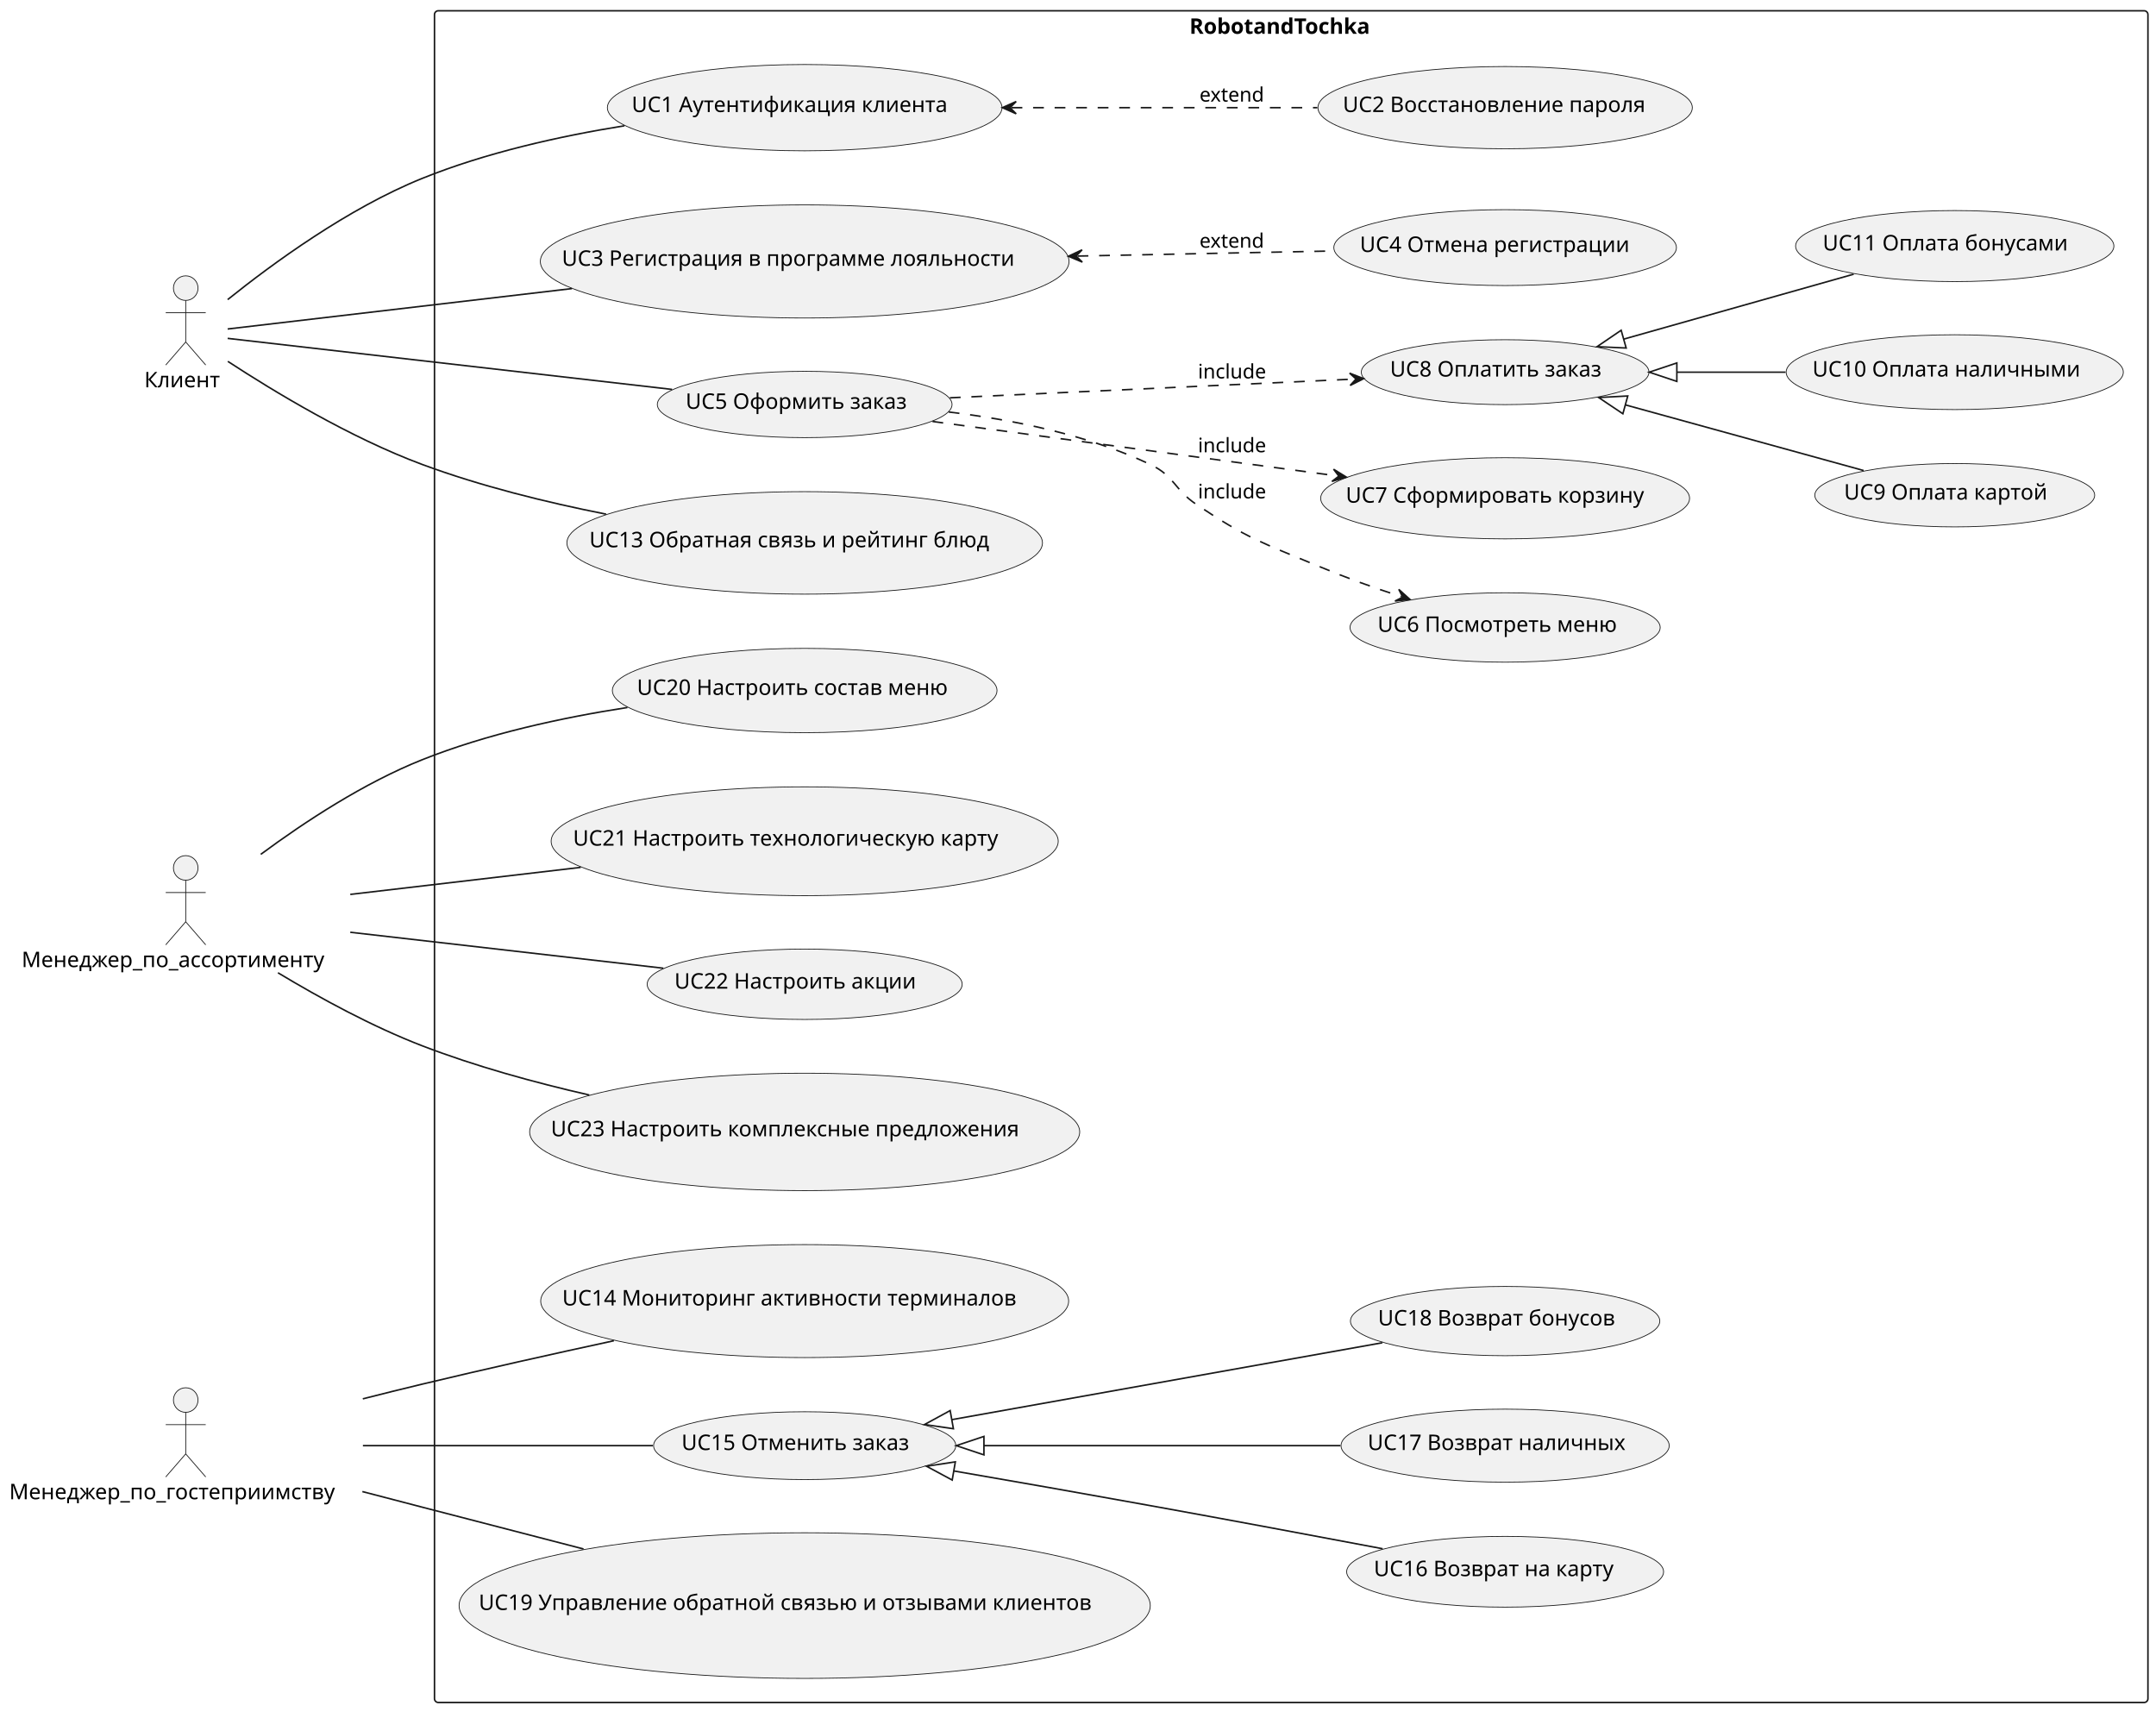
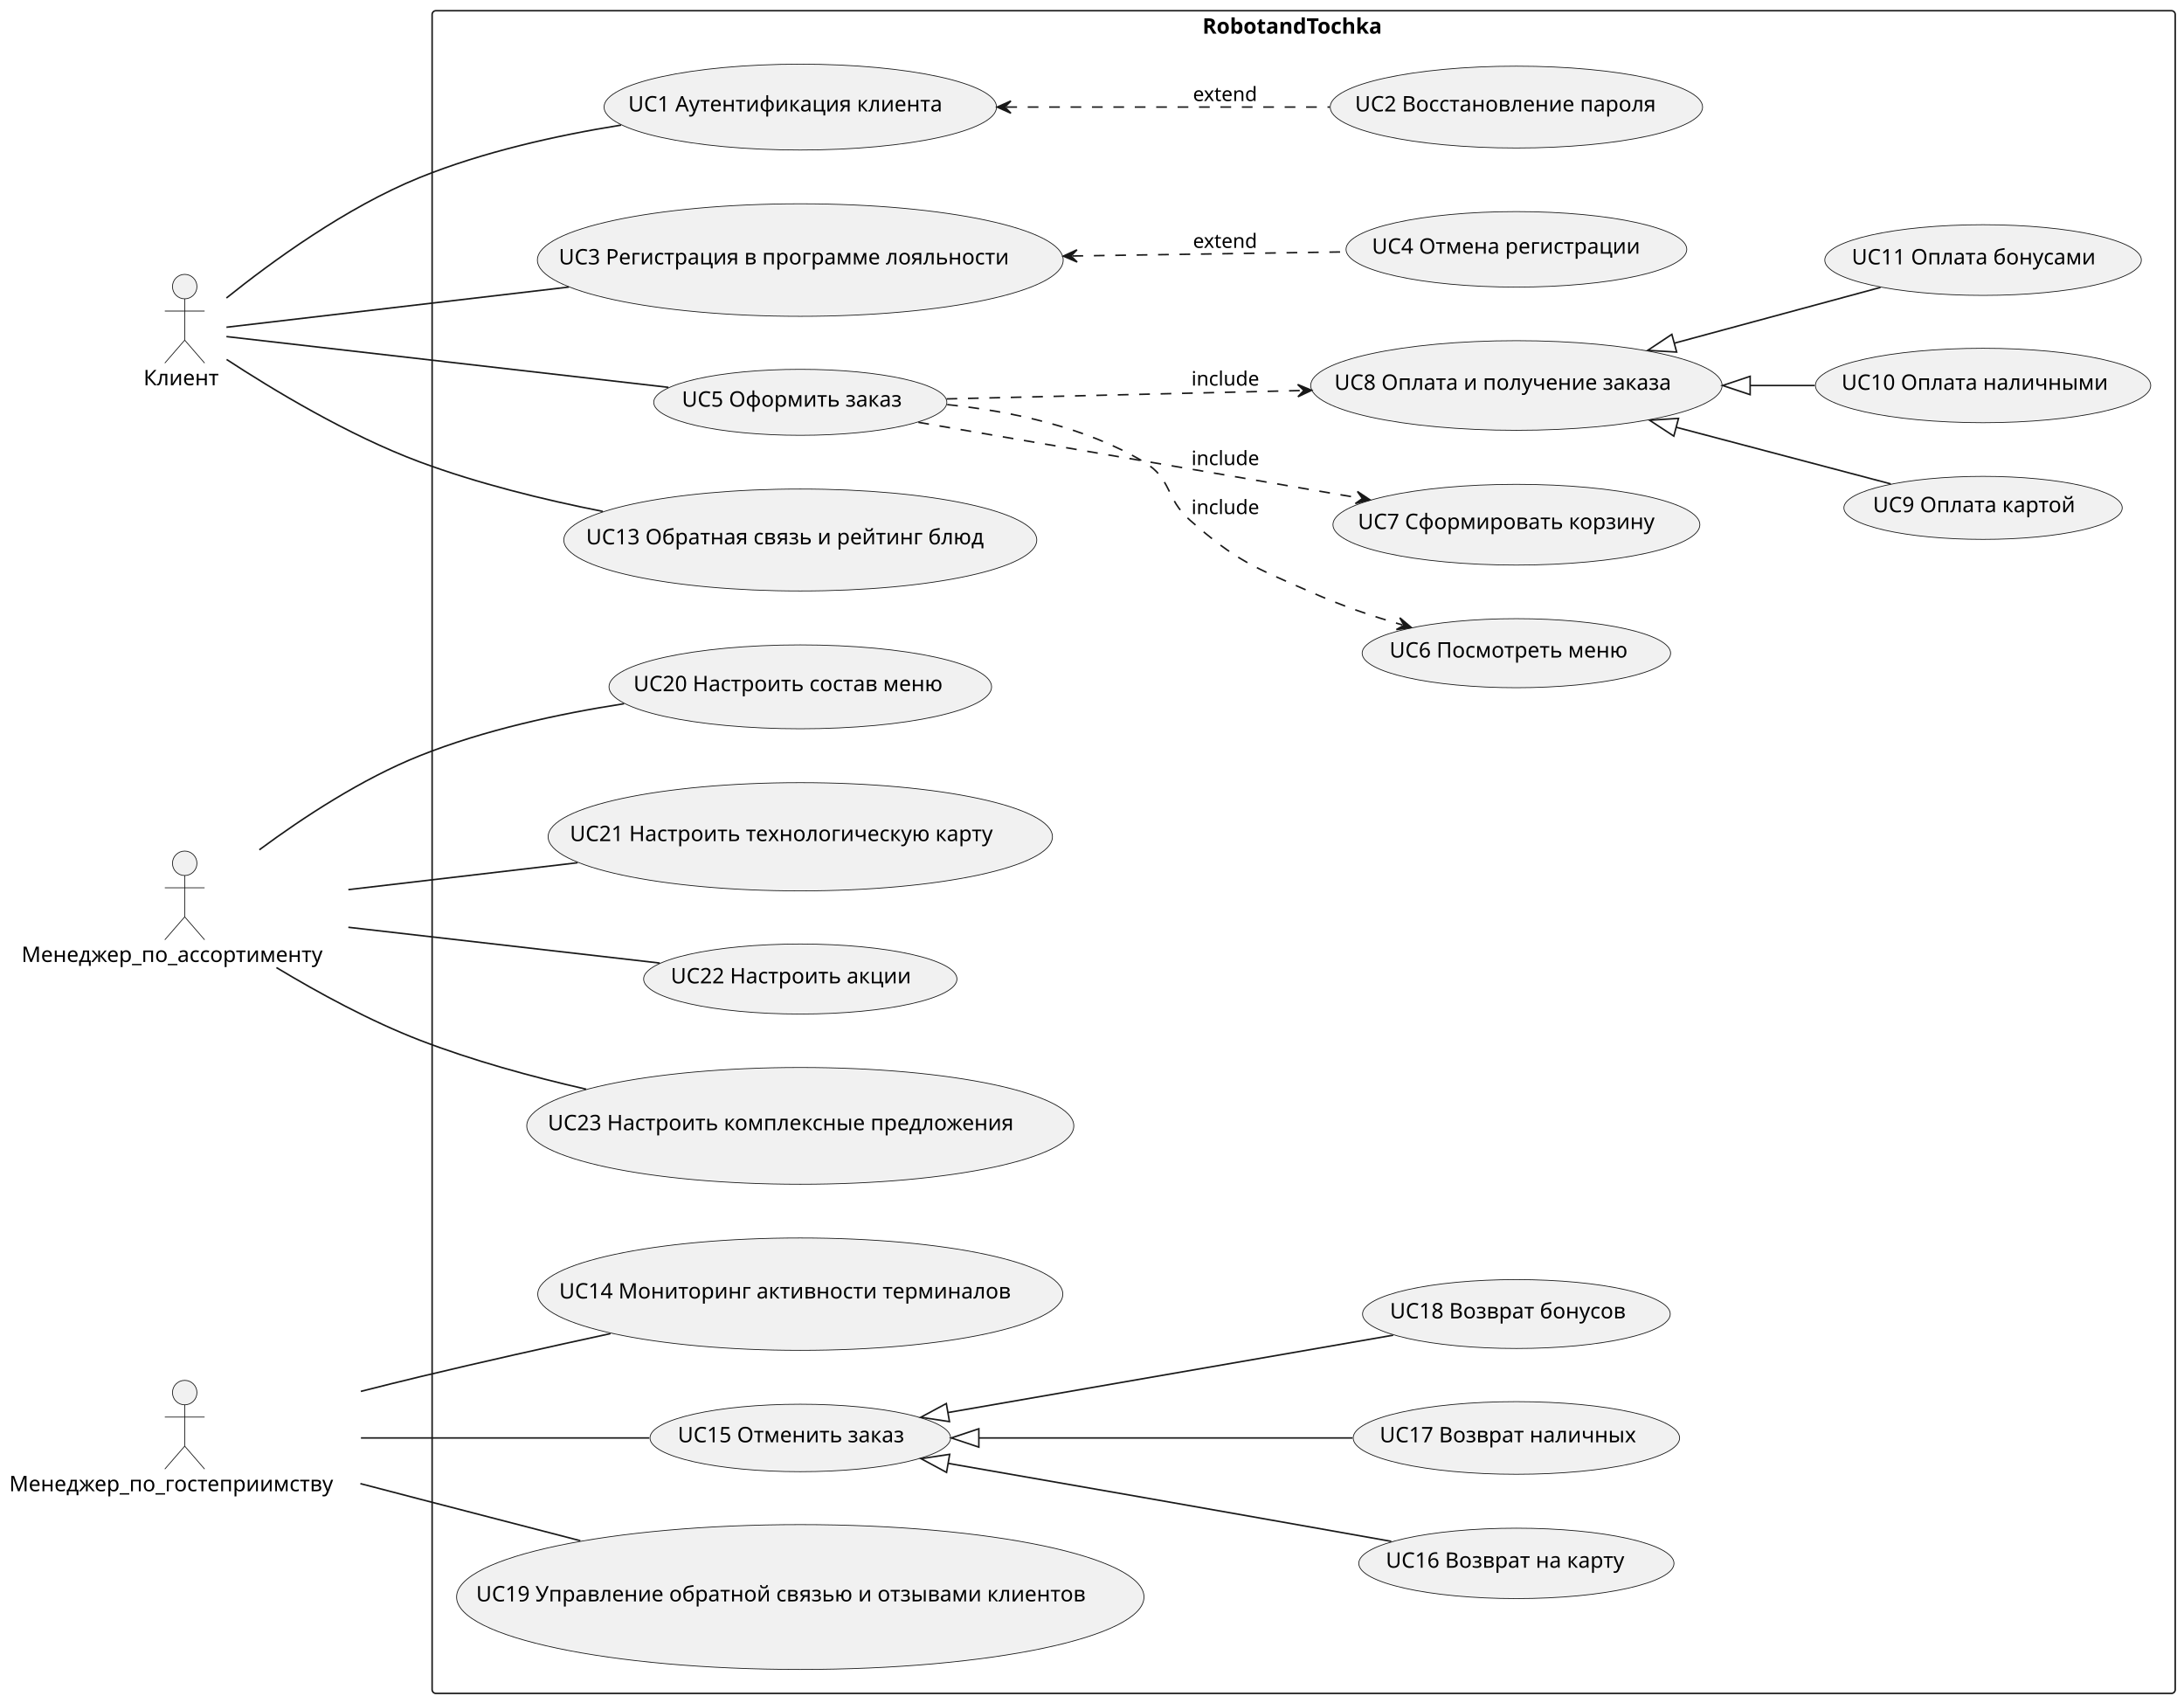
- <svg xmlns="http://www.w3.org/2000/svg" contentStyleType="text/css" height="1113px" preserveAspectRatio="none" style="width:1402px;height:1113px;background:#FFFFFF;" version="1.1" viewBox="0 0 1402 1113" width="1402px" zoomAndPan="magnify">
+ <svg xmlns="http://www.w3.org/2000/svg" contentStyleType="text/css" height="1113px" preserveAspectRatio="none" style="width:1428px;height:1113px;background:#FFFFFF;" version="1.1" viewBox="0 0 1428 1113" width="1428px" zoomAndPan="magnify">
  <defs />
  <g>
    <g id="cluster_RobotandTochka">
-       <rect fill="none" height="1100" rx="2.5" ry="2.5" style="stroke:#181818;stroke-width:1.0;" width="1114.22" x="282.54" y="7" />
-       <text fill="#000000" font-family="sans-serif" font-size="14" font-weight="bold" lengthAdjust="spacing" textLength="132.357" x="773.471" y="21.995">RobotandTochka</text>
+       <rect fill="none" height="1100" rx="2.5" ry="2.5" style="stroke:#181818;stroke-width:1.0;" width="1139.72" x="282.54" y="7" />
+       <text fill="#000000" font-family="sans-serif" font-size="14" font-weight="bold" lengthAdjust="spacing" textLength="132.357" x="786.221" y="21.995">RobotandTochka</text>
    </g>
    <g id="elem_UC1">
      <ellipse cx="523.27" cy="70.004" fill="#F1F1F1" rx="128.32" ry="28.064" style="stroke:#181818;stroke-width:0.5;" />
      <text fill="#000000" font-family="sans-serif" font-size="14" lengthAdjust="spacing" textLength="225.025" x="410.758" y="72.851">UC1 Аутентификация клиента</text>
    </g>
    <g id="elem_UC2">
-       <ellipse cx="978.748" cy="70" fill="#F1F1F1" rx="121.748" ry="26.75" style="stroke:#181818;stroke-width:0.5;" />
-       <text fill="#000000" font-family="sans-serif" font-size="14" lengthAdjust="spacing" textLength="211.08" x="873.208" y="72.846">UС2 Восстановление пароля</text>
+       <ellipse cx="991.488" cy="70" fill="#F1F1F1" rx="121.748" ry="26.75" style="stroke:#181818;stroke-width:0.5;" />
+       <text fill="#000000" font-family="sans-serif" font-size="14" lengthAdjust="spacing" textLength="211.08" x="885.948" y="72.846">UС2 Восстановление пароля</text>
    </g>
    <g id="elem_UC3">
      <ellipse cx="523.271" cy="170" fill="#F1F1F1" rx="171.901" ry="36.78" style="stroke:#181818;stroke-width:0.5;" />
      <text fill="#000000" font-family="sans-serif" font-size="14" lengthAdjust="spacing" textLength="315.827" x="365.358" y="172.847">UС3 Регистрация в программе лояльности</text>
    </g>
    <g id="elem_UC4">
-       <ellipse cx="978.753" cy="161.001" fill="#F1F1F1" rx="111.403" ry="24.681" style="stroke:#181818;stroke-width:0.5;" />
-       <text fill="#000000" font-family="sans-serif" font-size="14" lengthAdjust="spacing" textLength="188.911" x="884.298" y="163.847">UС4 Отмена регистрации</text>
+       <ellipse cx="991.493" cy="163.001" fill="#F1F1F1" rx="111.403" ry="24.681" style="stroke:#181818;stroke-width:0.5;" />
+       <text fill="#000000" font-family="sans-serif" font-size="14" lengthAdjust="spacing" textLength="188.911" x="897.038" y="165.847">UС4 Отмена регистрации</text>
    </g>
    <g id="elem_UC5">
      <ellipse cx="523.268" cy="262.998" fill="#F1F1F1" rx="95.838" ry="21.568" style="stroke:#181818;stroke-width:0.5;" />
      <text fill="#000000" font-family="sans-serif" font-size="14" lengthAdjust="spacing" textLength="154.841" x="445.848" y="265.844">UC5 Оформить заказ</text>
    </g>
    <g id="elem_UC6">
-       <ellipse cx="978.747" cy="407.999" fill="#F1F1F1" rx="100.847" ry="22.569" style="stroke:#181818;stroke-width:0.5;" />
-       <text fill="#000000" font-family="sans-serif" font-size="14" lengthAdjust="spacing" textLength="165.922" x="895.786" y="410.846">UC6 Посмотреть меню</text>
+       <ellipse cx="991.487" cy="426.999" fill="#F1F1F1" rx="100.847" ry="22.569" style="stroke:#181818;stroke-width:0.5;" />
+       <text fill="#000000" font-family="sans-serif" font-size="14" lengthAdjust="spacing" textLength="165.922" x="908.526" y="429.846">UC6 Посмотреть меню</text>
    </g>
    <g id="elem_UC7">
-       <ellipse cx="978.749" cy="324.002" fill="#F1F1F1" rx="119.959" ry="26.392" style="stroke:#181818;stroke-width:0.5;" />
-       <text fill="#000000" font-family="sans-serif" font-size="14" lengthAdjust="spacing" textLength="207.266" x="875.116" y="326.848">UC7 Сформировать корзину</text>
+       <ellipse cx="991.489" cy="343.002" fill="#F1F1F1" rx="119.959" ry="26.392" style="stroke:#181818;stroke-width:0.5;" />
+       <text fill="#000000" font-family="sans-serif" font-size="14" lengthAdjust="spacing" textLength="207.266" x="887.856" y="345.848">UC7 Сформировать корзину</text>
    </g>
    <g id="elem_UC8">
-       <ellipse cx="978.752" cy="241.996" fill="#F1F1F1" rx="93.532" ry="21.107" style="stroke:#181818;stroke-width:0.5;" />
-       <text fill="#000000" font-family="sans-serif" font-size="14" lengthAdjust="spacing" textLength="149.693" x="903.906" y="244.843">UC8 Оплатить заказ</text>
+       <ellipse cx="991.495" cy="251.999" fill="#F1F1F1" rx="134.495" ry="29.299" style="stroke:#181818;stroke-width:0.5;" />
+       <text fill="#000000" font-family="sans-serif" font-size="14" lengthAdjust="spacing" textLength="238.048" x="872.471" y="254.846">UC8 Оплата и получение заказа</text>
    </g>
    <g id="elem_UC9">
-       <ellipse cx="1271.132" cy="322" fill="#F1F1F1" rx="91.002" ry="20.6" style="stroke:#181818;stroke-width:0.5;" />
-       <text fill="#000000" font-family="sans-serif" font-size="14" lengthAdjust="spacing" textLength="144.006" x="1199.129" y="324.847">UС9 Оплата картой</text>
+       <ellipse cx="1296.622" cy="332" fill="#F1F1F1" rx="91.002" ry="20.6" style="stroke:#181818;stroke-width:0.5;" />
+       <text fill="#000000" font-family="sans-serif" font-size="14" lengthAdjust="spacing" textLength="144.006" x="1224.619" y="334.847">UС9 Оплата картой</text>
    </g>
    <g id="elem_UC10">
-       <ellipse cx="1271.125" cy="241.997" fill="#F1F1F1" rx="109.635" ry="24.327" style="stroke:#181818;stroke-width:0.5;" />
-       <text fill="#000000" font-family="sans-serif" font-size="14" lengthAdjust="spacing" textLength="185.09" x="1178.58" y="244.844">UС10 Оплата наличными</text>
+       <ellipse cx="1296.615" cy="251.997" fill="#F1F1F1" rx="109.635" ry="24.327" style="stroke:#181818;stroke-width:0.5;" />
+       <text fill="#000000" font-family="sans-serif" font-size="14" lengthAdjust="spacing" textLength="185.09" x="1204.07" y="254.844">UС10 Оплата наличными</text>
    </g>
    <g id="elem_UC11">
-       <ellipse cx="1271.132" cy="160" fill="#F1F1F1" rx="103.502" ry="23.1" style="stroke:#181818;stroke-width:0.5;" />
-       <text fill="#000000" font-family="sans-serif" font-size="14" lengthAdjust="spacing" textLength="171.746" x="1185.259" y="162.847">UС11 Оплата бонусами</text>
+       <ellipse cx="1296.622" cy="170" fill="#F1F1F1" rx="103.502" ry="23.1" style="stroke:#181818;stroke-width:0.5;" />
+       <text fill="#000000" font-family="sans-serif" font-size="14" lengthAdjust="spacing" textLength="171.746" x="1210.749" y="172.847">UС11 Оплата бонусами</text>
    </g>
    <g id="elem_UC13">
      <ellipse cx="523.271" cy="353.004" fill="#F1F1F1" rx="154.621" ry="33.324" style="stroke:#181818;stroke-width:0.5;" />
      <text fill="#000000" font-family="sans-serif" font-size="14" lengthAdjust="spacing" textLength="280.089" x="383.226" y="355.851">UС13 Обратная связь и рейтинг блюд</text>
    </g>
    <g id="elem_UC14">
      <ellipse cx="523.266" cy="846.001" fill="#F1F1F1" rx="171.656" ry="36.731" style="stroke:#181818;stroke-width:0.5;" />
      <text fill="#000000" font-family="sans-serif" font-size="14" lengthAdjust="spacing" textLength="315.321" x="365.605" y="848.848">UC14 Мониторинг активности терминалов</text>
    </g>
    <g id="elem_UC15">
      <ellipse cx="523.275" cy="940.005" fill="#F1F1F1" rx="98.275" ry="22.055" style="stroke:#181818;stroke-width:0.5;" />
      <text fill="#000000" font-family="sans-serif" font-size="14" lengthAdjust="spacing" textLength="160.248" x="443.151" y="942.852">UC15 Отменить заказ</text>
    </g>
    <g id="elem_UC16">
-       <ellipse cx="978.745" cy="1022.001" fill="#F1F1F1" rx="103.055" ry="23.011" style="stroke:#181818;stroke-width:0.5;" />
-       <text fill="#000000" font-family="sans-serif" font-size="14" lengthAdjust="spacing" textLength="170.769" x="893.361" y="1024.848">UC16 Возврат на карту</text>
+       <ellipse cx="991.485" cy="1022.001" fill="#F1F1F1" rx="103.055" ry="23.011" style="stroke:#181818;stroke-width:0.5;" />
+       <text fill="#000000" font-family="sans-serif" font-size="14" lengthAdjust="spacing" textLength="170.769" x="906.101" y="1024.848">UC16 Возврат на карту</text>
    </g>
    <g id="elem_UC17">
-       <ellipse cx="978.75" cy="940.004" fill="#F1F1F1" rx="106.72" ry="23.744" style="stroke:#181818;stroke-width:0.5;" />
-       <text fill="#000000" font-family="sans-serif" font-size="14" lengthAdjust="spacing" textLength="178.767" x="889.367" y="942.851">UC17 Возврат наличных</text>
+       <ellipse cx="991.49" cy="940.004" fill="#F1F1F1" rx="106.72" ry="23.744" style="stroke:#181818;stroke-width:0.5;" />
+       <text fill="#000000" font-family="sans-serif" font-size="14" lengthAdjust="spacing" textLength="178.767" x="902.107" y="942.851">UC17 Возврат наличных</text>
    </g>
    <g id="elem_UC18">
-       <ellipse cx="978.748" cy="859" fill="#F1F1F1" rx="100.598" ry="22.52" style="stroke:#181818;stroke-width:0.5;" />
-       <text fill="#000000" font-family="sans-serif" font-size="14" lengthAdjust="spacing" textLength="165.375" x="896.061" y="861.846">UС18 Возврат бонусов</text>
+       <ellipse cx="991.488" cy="859" fill="#F1F1F1" rx="100.598" ry="22.52" style="stroke:#181818;stroke-width:0.5;" />
+       <text fill="#000000" font-family="sans-serif" font-size="14" lengthAdjust="spacing" textLength="165.375" x="908.801" y="861.846">UС18 Возврат бонусов</text>
    </g>
    <g id="elem_UC19">
      <ellipse cx="523.267" cy="1043.995" fill="#F1F1F1" rx="224.727" ry="47.345" style="stroke:#181818;stroke-width:0.5;" />
      <text fill="#000000" font-family="sans-serif" font-size="14" lengthAdjust="spacing" textLength="423.903" x="311.315" y="1046.842">UC19 Управление обратной связью и отзывами клиентов</text>
    </g>
    <g id="elem_UC20">
      <ellipse cx="523.27" cy="448.996" fill="#F1F1F1" rx="125.08" ry="27.416" style="stroke:#181818;stroke-width:0.5;" />
      <text fill="#000000" font-family="sans-serif" font-size="14" lengthAdjust="spacing" textLength="218.162" x="414.189" y="451.843">UC20 Настроить состав меню</text>
    </g>
    <g id="elem_UC21">
      <ellipse cx="523.269" cy="547.004" fill="#F1F1F1" rx="164.869" ry="35.374" style="stroke:#181818;stroke-width:0.5;" />
      <text fill="#000000" font-family="sans-serif" font-size="14" lengthAdjust="spacing" textLength="301.315" x="372.611" y="549.85">UC21 Настроить технологическую карту</text>
    </g>
    <g id="elem_UC22">
      <ellipse cx="523.267" cy="639.997" fill="#F1F1F1" rx="102.437" ry="22.887" style="stroke:#181818;stroke-width:0.5;" />
      <text fill="#000000" font-family="sans-serif" font-size="14" lengthAdjust="spacing" textLength="169.415" x="438.56" y="642.844">UC22 Настроить акции</text>
    </g>
    <g id="elem_UC23">
      <ellipse cx="523.265" cy="735.999" fill="#F1F1F1" rx="178.845" ry="38.169" style="stroke:#181818;stroke-width:0.5;" />
      <text fill="#000000" font-family="sans-serif" font-size="14" lengthAdjust="spacing" textLength="330.121" x="358.205" y="738.846">UC23 Настроить комплексные предложения</text>
    </g>
    <g id="elem_ul">
      <ellipse cx="120.774" cy="187.35" fill="#F1F1F1" rx="8" ry="8" style="stroke:#181818;stroke-width:0.5;" />
      <path d="M120.774,195.35 L120.774,222.35 M107.774,203.35 L133.774,203.35 M120.774,222.35 L107.774,237.35 M120.774,222.35 L133.774,237.35 " fill="none" style="stroke:#181818;stroke-width:0.5;" />
      <text fill="#000000" font-family="sans-serif" font-size="14" lengthAdjust="spacing" textLength="53.908" x="93.82" y="251.845">Клиент</text>
    </g>
    <g id="elem_manager">
      <ellipse cx="120.769" cy="564.35" fill="#F1F1F1" rx="8" ry="8" style="stroke:#181818;stroke-width:0.5;" />
      <path d="M120.769,572.35 L120.769,599.35 M107.769,580.35 L133.769,580.35 M120.769,599.35 L107.769,614.35 M120.769,599.35 L133.769,614.35 " fill="none" style="stroke:#181818;stroke-width:0.5;" />
      <text fill="#000000" font-family="sans-serif" font-size="14" lengthAdjust="spacing" textLength="213.418" x="14.06" y="628.845">Менеджер_по_ассортименту</text>
    </g>
    <g id="elem_hosp">
      <ellipse cx="120.772" cy="910.35" fill="#F1F1F1" rx="8" ry="8" style="stroke:#181818;stroke-width:0.5;" />
      <path d="M120.772,918.35 L120.772,945.35 M107.772,926.35 L133.772,926.35 M120.772,945.35 L107.772,960.35 M120.772,945.35 L133.772,960.35 " fill="none" style="stroke:#181818;stroke-width:0.5;" />
      <text fill="#000000" font-family="sans-serif" font-size="14" lengthAdjust="spacing" textLength="229.544" x="6" y="974.845">Менеджер_по_гостеприимству</text>
    </g>
    <g id="link_ul_UC1">
      <path d="M148.05,194.81 C177.1,171.49 226.19,135.53 274.54,116 C315.91,99.29 363.65,88.59 406.1,81.77 " fill="none" id="ul-UC1" style="stroke:#181818;stroke-width:1.0;" />
    </g>
    <g id="link_ul_UC3">
      <path d="M148.05,213.92 C193.21,208.62 288.72,197.41 371.95,187.64 " fill="none" id="ul-UC3" style="stroke:#181818;stroke-width:1.0;" />
    </g>
    <g id="link_ul_UC5">
      <path d="M148.05,220.02 C205.74,226.64 345.6,242.71 437.04,253.21 " fill="none" id="ul-UC5" style="stroke:#181818;stroke-width:1.0;" />
    </g>
    <g id="link_ul_UC13">
      <path d="M148.16,234.98 C177.7,254.3 227.59,284.57 274.54,302 C312.42,316.06 355.06,326.6 394.16,334.33 " fill="none" id="ul-UC13" style="stroke:#181818;stroke-width:1.0;" />
    </g>
    <g id="link_UC1_UC2">
-       <path d="M657.8,70 C721.98,70 793.37,70 856.63,70 " fill="none" id="UC1-backto-UC2" style="stroke:#181818;stroke-width:1.0;stroke-dasharray:7.0,7.0;" />
-       <polygon fill="#181818" points="651.8,70,660.8,74,656.8,70,660.8,66,651.8,70" style="stroke:#181818;stroke-width:1.0;" />
+       <path d="M657.98,70 C725.78,70 802.65,70 869.43,70 " fill="none" id="UC1-backto-UC2" style="stroke:#181818;stroke-width:1.0;stroke-dasharray:7.0,7.0;" />
+       <polygon fill="#181818" points="651.98,70,660.98,74,656.98,70,660.98,66,651.98,70" style="stroke:#181818;stroke-width:1.0;" />
      <text fill="#000000" font-family="sans-serif" font-size="13" lengthAdjust="spacing" textLength="45.278" x="780" y="66.067">extend</text>
    </g>
    <g id="link_UC3_UC4">
-       <path d="M700.739,166.501 C758.519,165.351 815.49,164.22 867.34,163.19 " fill="none" id="UC3-backto-UC4" style="stroke:#181818;stroke-width:1.0;stroke-dasharray:7.0,7.0;" />
-       <polygon fill="#181818" points="694.74,166.62,703.818,170.44,699.739,166.52,703.659,162.442,694.74,166.62" style="stroke:#181818;stroke-width:1.0;" />
-       <text fill="#000000" font-family="sans-serif" font-size="13" lengthAdjust="spacing" textLength="45.278" x="780" y="161.067">extend</text>
+       <path d="M701.229,167.341 C762.949,166.421 824.94,165.49 880.11,164.66 " fill="none" id="UC3-backto-UC4" style="stroke:#181818;stroke-width:1.0;stroke-dasharray:7.0,7.0;" />
+       <polygon fill="#181818" points="695.23,167.43,704.289,171.295,700.229,167.356,704.169,163.296,695.23,167.43" style="stroke:#181818;stroke-width:1.0;" />
+       <text fill="#000000" font-family="sans-serif" font-size="13" lengthAdjust="spacing" textLength="45.278" x="780" y="162.067">extend</text>
    </g>
    <g id="link_UC5_UC6">
-       <path d="M616.94,267.89 C658.59,272.88 707.4,282.72 748,302 C763.94,309.57 763.35,318.16 778,328 C810.67,349.94 820.66,352.88 857,368 C876.16,375.97 891.825,381.632 911.205,387.942 " fill="none" id="UC5-to-UC6" style="stroke:#181818;stroke-width:1.0;stroke-dasharray:7.0,7.0;" />
-       <polygon fill="#181818" points="916.91,389.8,909.591,383.21,912.156,388.252,907.114,390.817,916.91,389.8" style="stroke:#181818;stroke-width:1.0;" />
-       <text fill="#000000" font-family="sans-serif" font-size="13" lengthAdjust="spacing" textLength="47.1" x="779" y="324.067">include</text>
+       <path d="M619.33,264.5 C661.23,268.82 709.56,279.09 748,302 C766.48,313.02 761.82,325.82 778,340 C808.72,366.93 819.59,370.57 857,387 C877.82,396.15 895.589,402.293 917.029,408.533 " fill="none" id="UC5-to-UC6" style="stroke:#181818;stroke-width:1.0;stroke-dasharray:7.0,7.0;" />
+       <polygon fill="#181818" points="922.79,410.21,915.266,403.854,917.989,408.813,913.031,411.536,922.79,410.21" style="stroke:#181818;stroke-width:1.0;" />
+       <text fill="#000000" font-family="sans-serif" font-size="13" lengthAdjust="spacing" textLength="47.1" x="779" y="336.067">include</text>
    </g>
    <g id="link_UC5_UC7">
-       <path d="M606.39,274.05 C681.94,284.21 788.304,298.52 869.624,309.46 " fill="none" id="UC5-to-UC7" style="stroke:#181818;stroke-width:1.0;stroke-dasharray:7.0,7.0;" />
-       <polygon fill="#181818" points="875.57,310.26,867.184,305.096,870.615,309.593,866.117,313.024,875.57,310.26" style="stroke:#181818;stroke-width:1.0;" />
-       <text fill="#000000" font-family="sans-serif" font-size="13" lengthAdjust="spacing" textLength="47.1" x="779" y="294.067">include</text>
+       <path d="M600.48,276.08 C681.16,289.92 802.726,310.786 889.826,325.726 " fill="none" id="UC5-to-UC7" style="stroke:#181818;stroke-width:1.0;stroke-dasharray:7.0,7.0;" />
+       <polygon fill="#181818" points="895.74,326.74,887.546,321.276,890.812,325.895,886.193,329.161,895.74,326.74" style="stroke:#181818;stroke-width:1.0;" />
+       <text fill="#000000" font-family="sans-serif" font-size="13" lengthAdjust="spacing" textLength="47.1" x="779" y="304.067">include</text>
    </g>
    <g id="link_UC5_UC8">
-       <path d="M617.68,258.67 C696.5,255.02 802.666,250.108 880.786,246.488 " fill="none" id="UC5-to-UC8" style="stroke:#181818;stroke-width:1.0;stroke-dasharray:7.0,7.0;" />
-       <polygon fill="#181818" points="886.78,246.21,877.605,242.631,881.785,246.441,877.975,250.622,886.78,246.21" style="stroke:#181818;stroke-width:1.0;" />
-       <text fill="#000000" font-family="sans-serif" font-size="13" lengthAdjust="spacing" textLength="47.1" x="779" y="246.067">include</text>
+       <path d="M618.9,260.77 C687.57,259.15 775.392,257.071 851.572,255.281 " fill="none" id="UC5-to-UC8" style="stroke:#181818;stroke-width:1.0;stroke-dasharray:7.0,7.0;" />
+       <polygon fill="#181818" points="857.57,255.14,848.479,251.352,852.571,255.257,848.666,259.35,857.57,255.14" style="stroke:#181818;stroke-width:1.0;" />
+       <text fill="#000000" font-family="sans-serif" font-size="13" lengthAdjust="spacing" textLength="47.1" x="779" y="252.067">include</text>
    </g>
    <g id="link_UC8_UC9">
-       <path d="M1056.914,263.259 C1107.384,277.159 1161.85,292.17 1211.88,305.95 " fill="none" id="UC8-backto-UC9" style="stroke:#181818;stroke-width:1.0;" />
-       <polygon fill="none" points="1039.56,258.48,1055.321,269.044,1058.507,257.475,1039.56,258.48" style="stroke:#181818;stroke-width:1.0;" />
+       <path d="M1095.954,279.302 C1146.364,292.602 1191.34,304.48 1236.28,316.34 " fill="none" id="UC8-backto-UC9" style="stroke:#181818;stroke-width:1.0;" />
+       <polygon fill="none" points="1078.55,274.71,1094.424,285.103,1097.485,273.5,1078.55,274.71" style="stroke:#181818;stroke-width:1.0;" />
    </g>
    <g id="link_UC8_UC10">
-       <path d="M1090.42,242 C1118.64,242 1131.92,242 1161.11,242 " fill="none" id="UC8-backto-UC10" style="stroke:#181818;stroke-width:1.0;" />
-       <polygon fill="none" points="1072.42,242,1090.42,248,1090.42,236,1072.42,242" style="stroke:#181818;stroke-width:1.0;" />
+       <path d="M1144.33,252 C1164.47,252 1167.04,252 1186.58,252 " fill="none" id="UC8-backto-UC10" style="stroke:#181818;stroke-width:1.0;" />
+       <polygon fill="none" points="1126.33,252,1144.33,258,1144.33,246,1126.33,252" style="stroke:#181818;stroke-width:1.0;" />
    </g>
    <g id="link_UC8_UC11">
-       <path d="M1055.832,220.517 C1104.222,206.847 1155.43,192.39 1205.39,178.28 " fill="none" id="UC8-backto-UC11" style="stroke:#181818;stroke-width:1.0;" />
-       <polygon fill="none" points="1038.51,225.41,1057.463,226.291,1054.201,214.743,1038.51,225.41" style="stroke:#181818;stroke-width:1.0;" />
+       <path d="M1094.706,224.35 C1142.876,211.32 1184.9,199.95 1229.57,187.87 " fill="none" id="UC8-backto-UC11" style="stroke:#181818;stroke-width:1.0;" />
+       <polygon fill="none" points="1077.33,229.05,1096.272,230.142,1093.139,218.558,1077.33,229.05" style="stroke:#181818;stroke-width:1.0;" />
    </g>
    <g id="link_hosp_UC14">
      <path d="M235.93,909.56 C248.93,906.25 262.01,903 274.54,900 C314.99,890.3 359.34,880.4 399.19,871.78 " fill="none" id="hosp-UC14" style="stroke:#181818;stroke-width:1.0;" />
    </g>
    <g id="link_hosp_UC15">
      <path d="M236,940 C295.54,940 367.6,940 424.52,940 " fill="none" id="hosp-UC15" style="stroke:#181818;stroke-width:1.0;" />
    </g>
    <g id="link_hosp_UC19">
      <path d="M235.64,969.86 C248.75,973.28 261.94,976.72 274.54,980 C308.51,988.83 345.1,998.31 379.46,1007.19 " fill="none" id="hosp-UC19" style="stroke:#181818;stroke-width:1.0;" />
    </g>
    <g id="link_UC15_UC16">
-       <path d="M620.218,956.452 C663.198,963.872 699.69,970.27 748,979 C798.31,988.09 854.76,998.65 899.1,1007.03 " fill="none" id="UC15-backto-UC16" style="stroke:#181818;stroke-width:1.0;" />
-       <polygon fill="none" points="602.48,953.39,619.197,962.365,621.238,950.54,602.48,953.39" style="stroke:#181818;stroke-width:1.0;" />
+       <path d="M619.924,956.614 C662.934,964.094 699.56,970.48 748,979 C801.9,988.48 862.52,999.23 909.67,1007.61 " fill="none" id="UC15-backto-UC16" style="stroke:#181818;stroke-width:1.0;" />
+       <polygon fill="none" points="602.19,953.53,618.896,962.525,620.952,950.703,602.19,953.53" style="stroke:#181818;stroke-width:1.0;" />
    </g>
    <g id="link_UC15_UC17">
-       <path d="M639.83,940 C713.37,940 796.11,940 871.65,940 " fill="none" id="UC15-backto-UC17" style="stroke:#181818;stroke-width:1.0;" />
-       <polygon fill="none" points="621.83,940,639.83,946,639.83,934,621.83,940" style="stroke:#181818;stroke-width:1.0;" />
+       <path d="M640.01,940 C716.77,940 805.51,940 884.36,940 " fill="none" id="UC15-backto-UC17" style="stroke:#181818;stroke-width:1.0;" />
+       <polygon fill="none" points="622.01,940,640.01,946,640.01,934,622.01,940" style="stroke:#181818;stroke-width:1.0;" />
    </g>
    <g id="link_UC15_UC18">
-       <path d="M618.919,923.094 C701.799,908.284 815.3,888.02 898.92,873.08 " fill="none" id="UC15-backto-UC18" style="stroke:#181818;stroke-width:1.0;" />
-       <polygon fill="none" points="601.2,926.26,619.975,929,617.864,917.187,601.2,926.26" style="stroke:#181818;stroke-width:1.0;" />
+       <path d="M619.774,923.408 C705.404,908.528 824.61,887.82 910.94,872.82 " fill="none" id="UC15-backto-UC18" style="stroke:#181818;stroke-width:1.0;" />
+       <polygon fill="none" points="602.04,926.49,620.802,929.32,618.747,917.497,602.04,926.49" style="stroke:#181818;stroke-width:1.0;" />
    </g>
    <g id="link_manager_UC20">
      <path d="M169.56,555.53 C198.37,534.23 236.71,509.1 274.54,494 C316.56,477.23 365.1,466.67 408.01,460.03 " fill="none" id="manager-UC20" style="stroke:#181818;stroke-width:1.0;" />
    </g>
    <g id="link_manager_UC21">
      <path d="M227.78,581.56 C273.67,576.17 328.11,569.79 377.62,563.98 " fill="none" id="manager-UC21" style="stroke:#181818;stroke-width:1.0;" />
    </g>
    <g id="link_manager_UC22">
      <path d="M227.78,606.18 C291.17,613.46 370.86,622.61 431.36,629.56 " fill="none" id="manager-UC22" style="stroke:#181818;stroke-width:1.0;" />
    </g>
    <g id="link_manager_UC23">
      <path d="M180.75,632.52 C208.33,649.12 242.16,667.53 274.54,680 C308.9,693.23 347.2,703.79 383.22,712.01 " fill="none" id="manager-UC23" style="stroke:#181818;stroke-width:1.0;" />
    </g>
  </g>
</svg>
